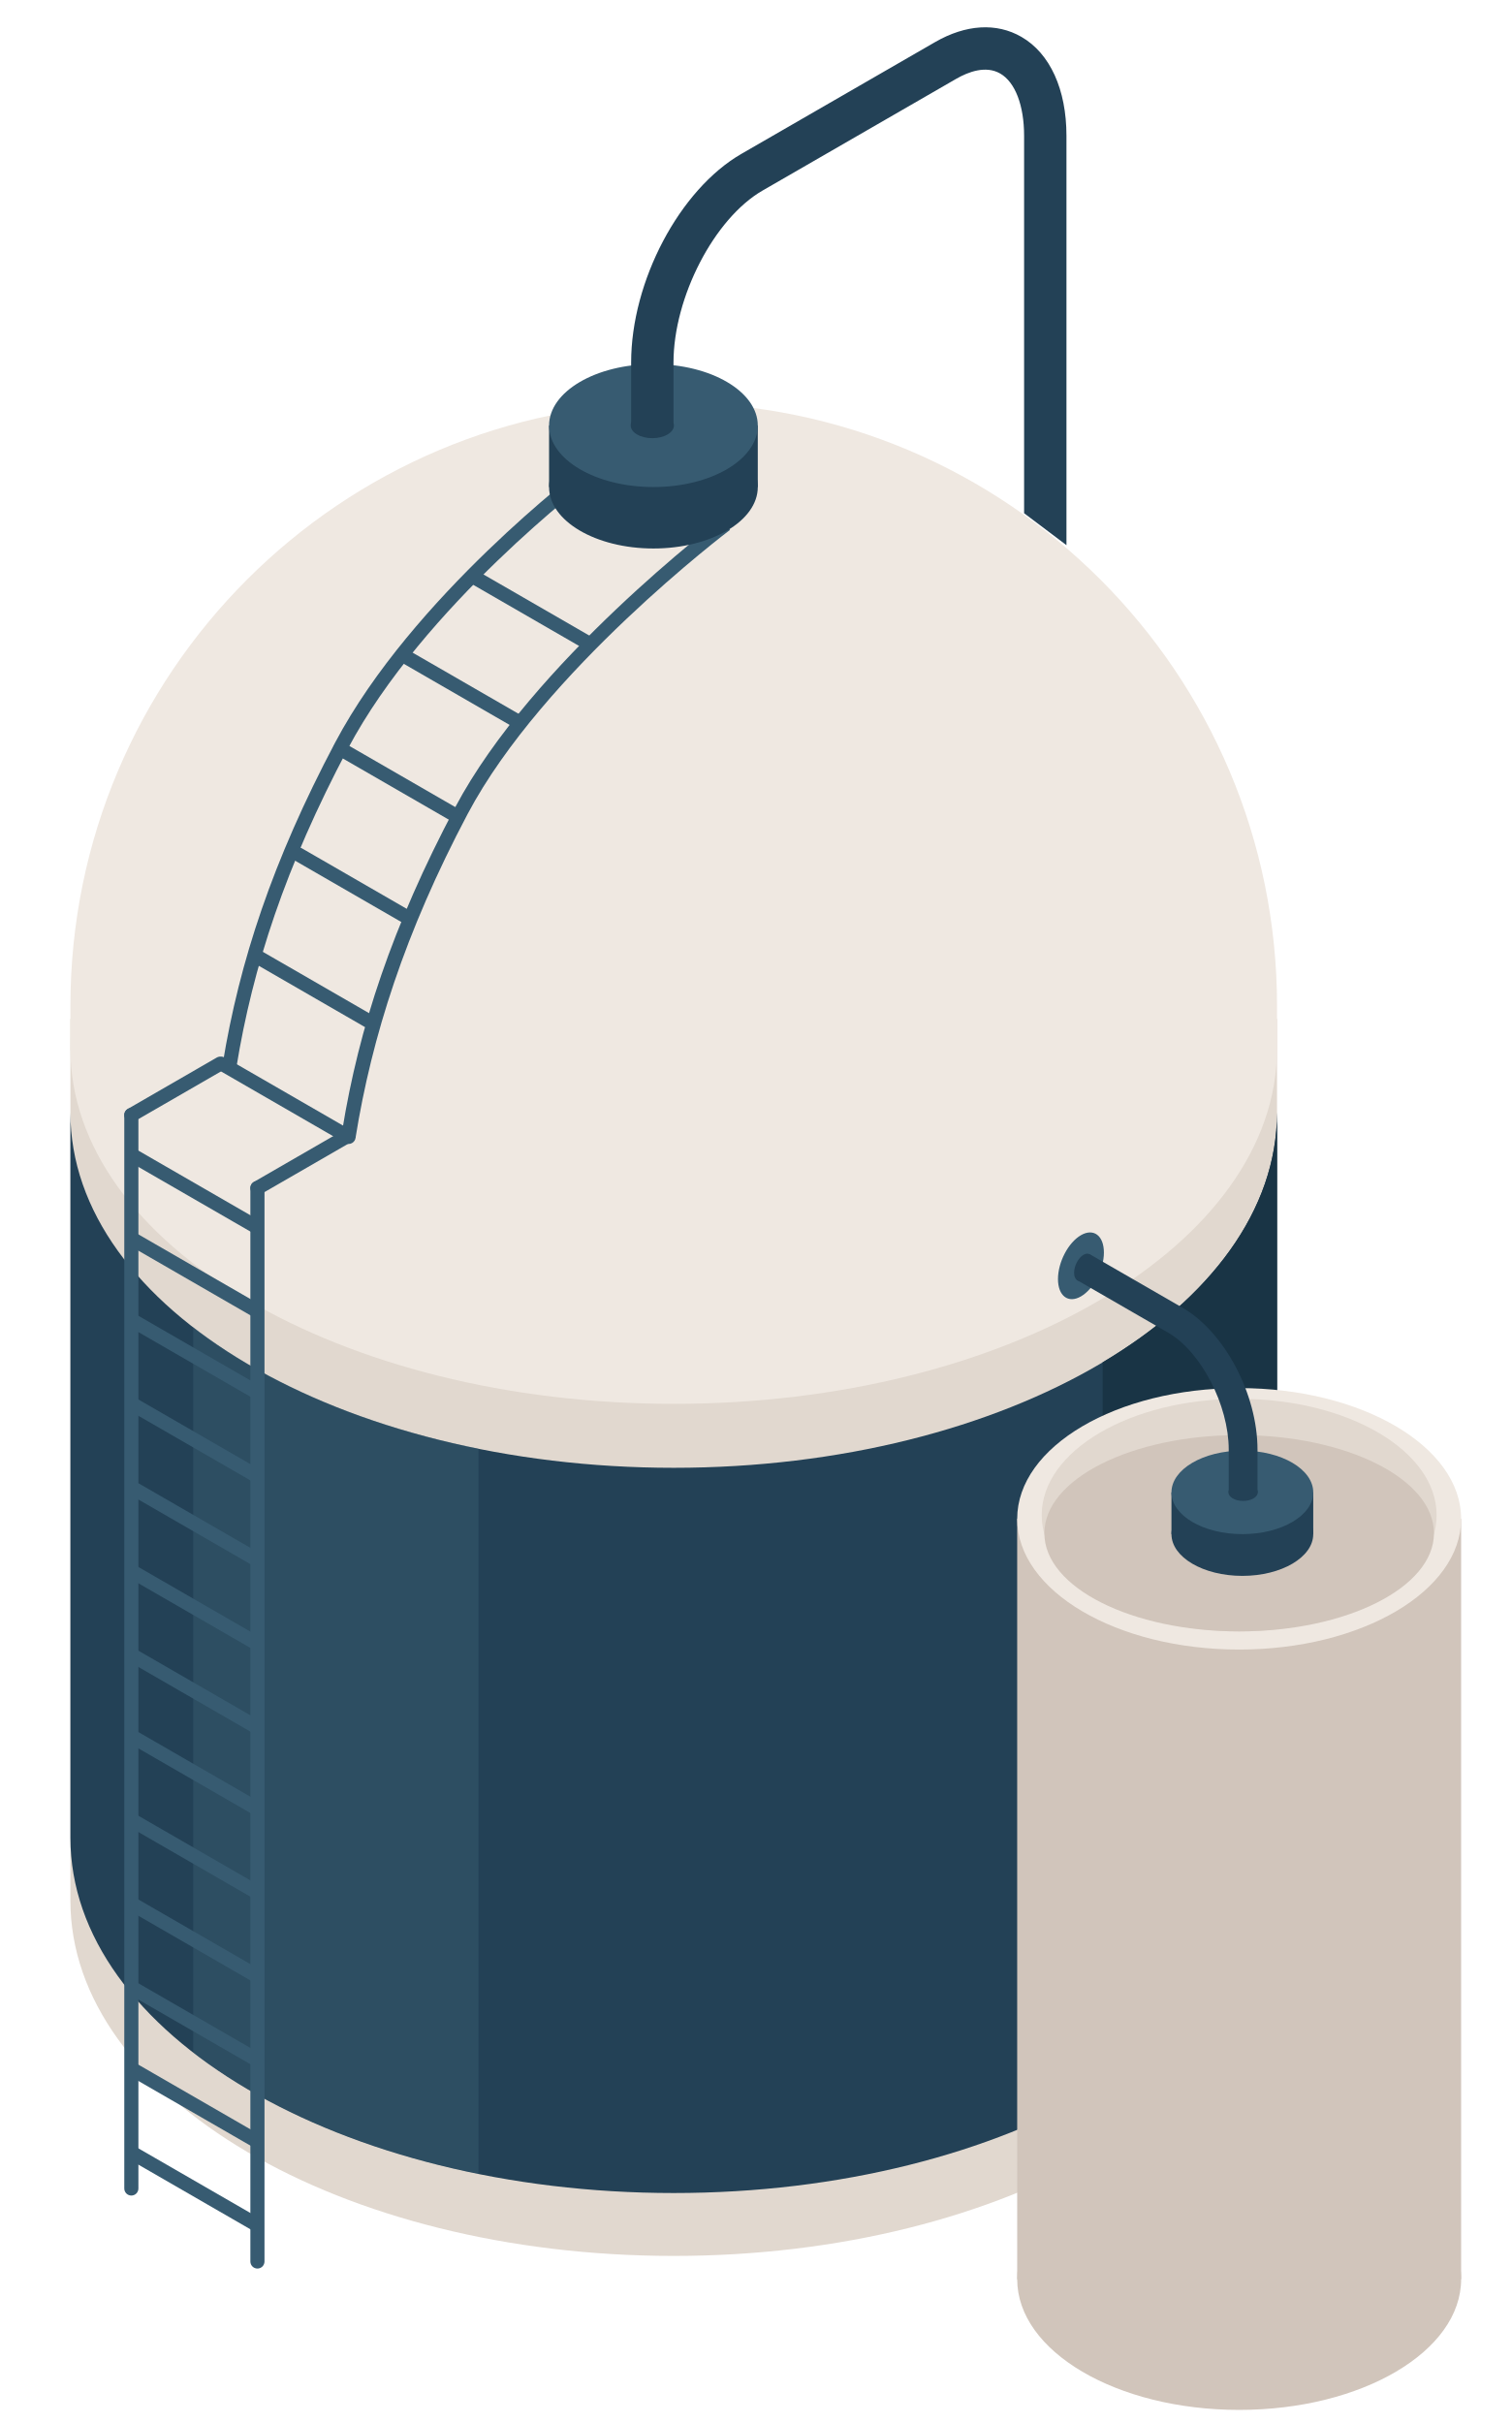
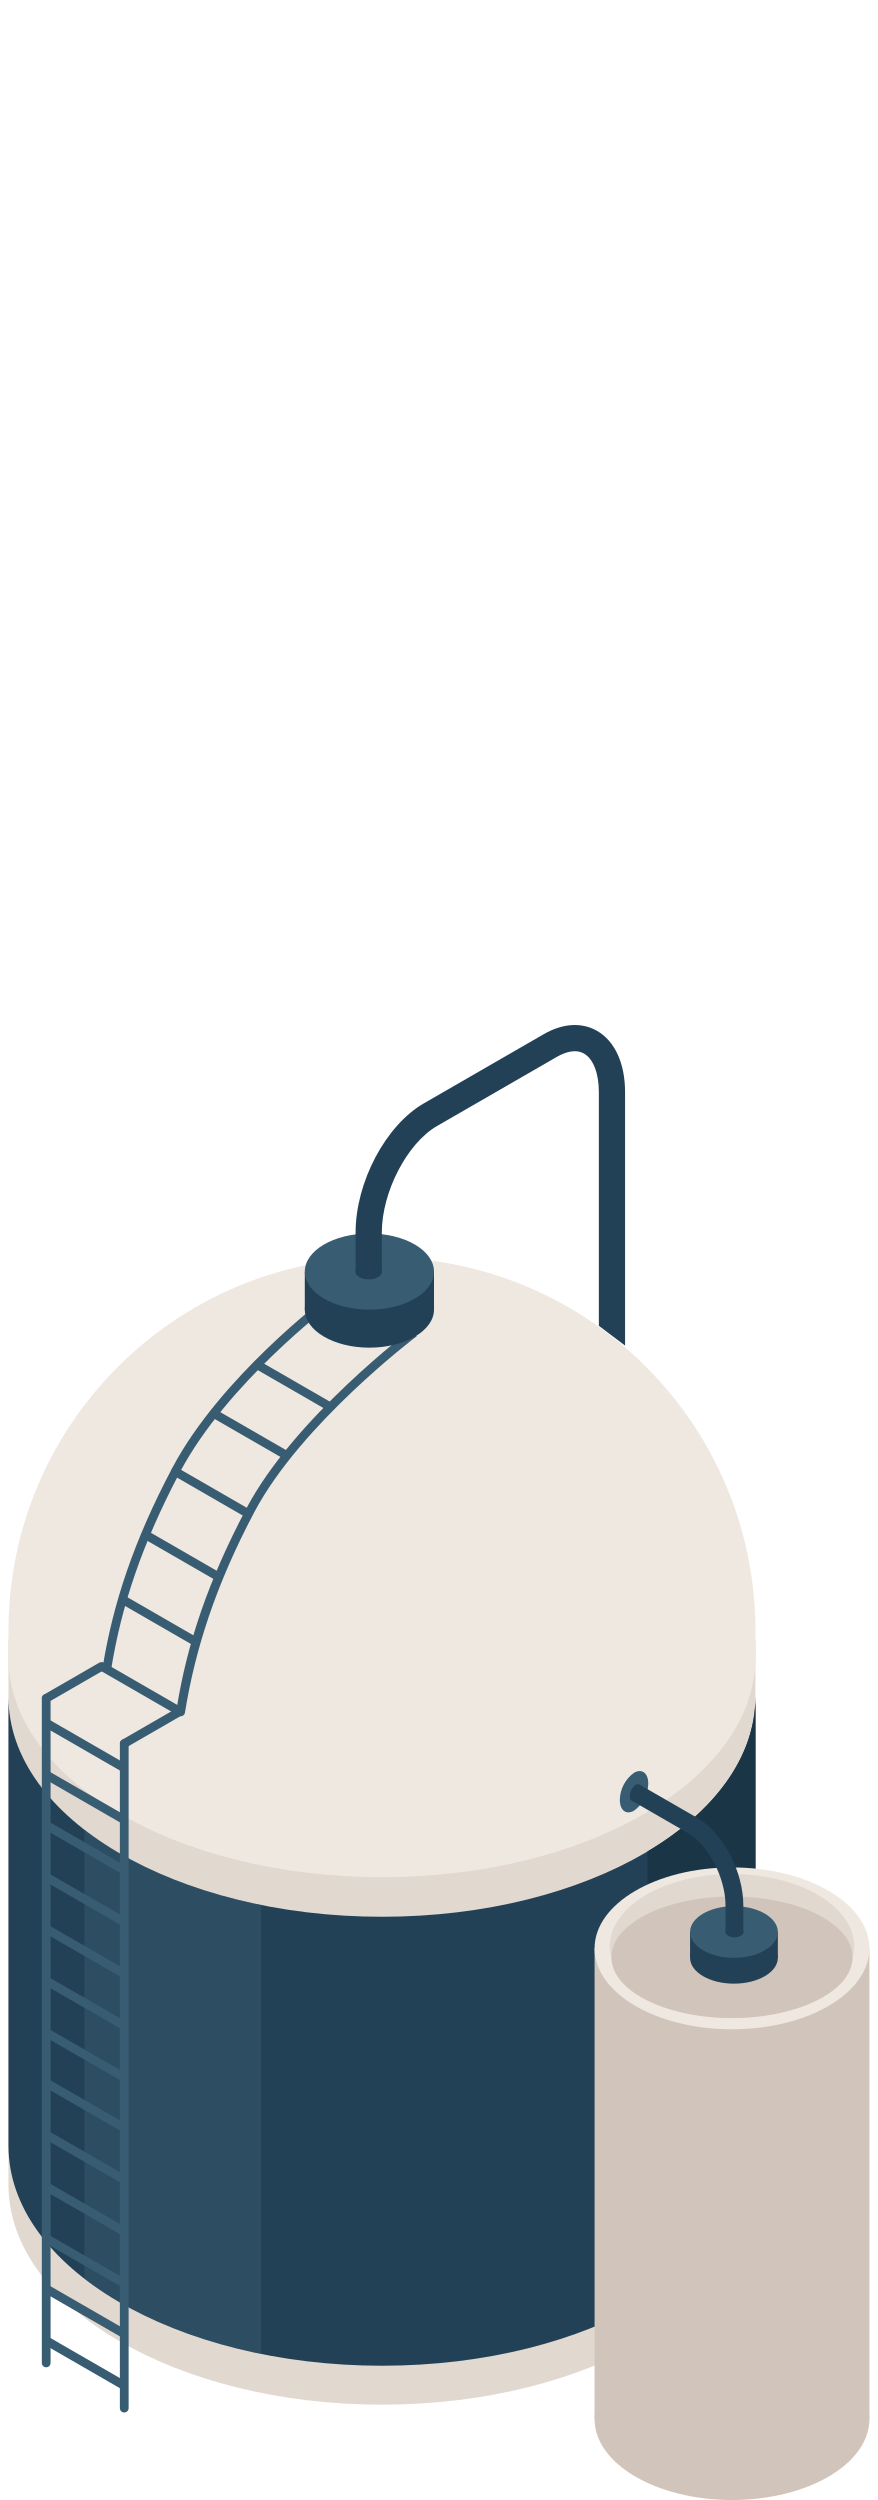
- <svg xmlns="http://www.w3.org/2000/svg" version="1.1" id="Capa_1" x="0px" y="0px" viewBox="0 0 224.546 360" style="enable-background:new 0 0 224.546 360;" xml:space="preserve">
-   <style type="text/css">
- 	.st0{fill:#E1D8CF;}
- 	.st1{fill:#234156;}
- 	.st2{opacity:0.3;fill:#426C80;}
- 	.st3{fill:#193445;}
- 	.st4{fill:#EFE8E1;}
- 	.st5{fill:#375B71;}
- 	.st6{fill:#D1C5BB;}
- </style>
-   <g>
-     <path class="st0" d="M10.459,151.369v131.016c0,29.156,40.132,52.792,89.637,52.792c49.504,0,89.636-23.636,89.636-52.792V151.369   H10.459z" />
-     <path class="st1" d="M100.096,218.081c-49.505,0-89.637-23.636-89.637-52.792V273.04c0,29.156,40.132,52.792,89.637,52.792   c49.504,0,89.636-23.636,89.636-52.792V165.288C189.732,194.444,149.6,218.081,100.096,218.081z" />
-     <path class="st2" d="M28.711,197.194v107.751c10.669,8.26,25.366,14.619,42.38,18.045V215.239   C54.078,211.813,39.38,205.454,28.711,197.194z" />
-     <path class="st3" d="M163.818,202.408v107.751c16.017-9.537,25.914-22.646,25.914-37.12V165.288   C189.732,179.762,179.834,192.871,163.818,202.408z" />
-     <ellipse class="st4" cx="100.096" cy="155.787" rx="89.636" ry="52.792" />
-     <path class="st4" d="M189.732,156.119v-6.639c0-49.505-40.132-89.636-89.636-89.636h0c-49.505,0-89.636,40.132-89.636,89.636v6.639   H189.732z" />
-     <g>
-       <path class="st5" d="M107.2,77.052c-0.28,0.21-28.127,21.268-39.576,42.904c-9.392,17.75-14.288,32.727-16.759,47.89    c0.242,0.053,0.489,0.085,0.731,0.163c0.439,0.14,0.798,0.892,1.224,1.068c2.426-15.072,7.332-30.515,16.658-48.139    c11.227-21.217,38.705-42,38.982-42.207L107.2,77.052z" />
-     </g>
-     <g>
-       <path class="st5" d="M86.642,69.461c-0.252,0.189-25.383,19.199-36.832,40.834c-9.357,17.684-14.236,32.615-16.716,47.72    c0.012,0.005,0.033,0.013,0.036,0.014c0.05,0.019,0.101,0.037,0.153,0.055c0.124,0.043,0.25,0.081,0.377,0.117    c0.258,0.074,0.519,0.137,0.778,0.211c0.226,0.064,0.454,0.124,0.681,0.184c2.438-14.99,7.269-29.788,16.545-47.32    c11.226-21.215,35.989-39.951,36.238-40.137L86.642,69.461z" />
-     </g>
-     <g>
-       <g>
-         <g>
-           <path class="st5" d="M19.514,326.206c0.58,0,1.049-0.469,1.049-1.049V165.665c0-0.58-0.469-1.049-1.049-1.049      c-0.58,0-1.049,0.469-1.049,1.049v159.492C18.465,325.737,18.934,326.206,19.514,326.206z" />
-         </g>
-         <g>
-           <path class="st5" d="M19.515,166.714c0.178,0,0.359-0.045,0.523-0.14l13.219-7.632c0.502-0.29,0.674-0.931,0.384-1.433      c-0.29-0.504-0.93-0.676-1.433-0.384l-13.219,7.632c-0.502,0.29-0.674,0.931-0.384,1.433      C18.8,166.527,19.152,166.714,19.515,166.714z" />
-         </g>
-       </g>
-       <g>
-         <g>
-           <path class="st5" d="M38.247,337.053c0.58,0,1.049-0.469,1.049-1.049V176.512c0-0.58-0.469-1.049-1.049-1.049      c-0.58,0-1.049,0.469-1.049,1.049v159.492C37.198,336.584,37.668,337.053,38.247,337.053z" />
-         </g>
-         <g>
-           <path class="st5" d="M38.248,177.561c0.178,0,0.359-0.045,0.523-0.14l13.219-7.632c0.502-0.29,0.674-0.931,0.384-1.433      c-0.29-0.504-0.93-0.676-1.433-0.384l-13.219,7.632c-0.502,0.29-0.674,0.931-0.384,1.433      C37.533,177.374,37.886,177.561,38.248,177.561z" />
-         </g>
-       </g>
-       <g>
-         <g>
-           <rect x="27.723" y="314.216" transform="matrix(0.4999 -0.8661 0.8661 0.4999 -267.2207 187.5217)" class="st5" width="2.098" height="21.883" />
-         </g>
-         <g>
-           <rect x="27.723" y="301.782" transform="matrix(0.4999 -0.8661 0.8661 0.4999 -256.4523 181.304)" class="st5" width="2.098" height="21.883" />
-         </g>
-       </g>
-       <g>
-         <g>
-           <rect x="27.723" y="289.673" transform="matrix(0.4999 -0.8661 0.8661 0.4999 -245.9716 175.2624)" class="st5" width="2.098" height="21.883" />
-         </g>
-         <g>
-           <rect x="27.723" y="277.24" transform="matrix(0.4999 -0.8661 0.8661 0.4999 -235.197 169.0309)" class="st5" width="2.098" height="21.883" />
-         </g>
-       </g>
-       <g>
-         <g>
-           <rect x="27.723" y="264.798" transform="matrix(0.4999 -0.8661 0.8661 0.4999 -224.4217 162.8092)" class="st5" width="2.098" height="21.883" />
-         </g>
-         <g>
-           <rect x="27.723" y="252.365" transform="matrix(0.4999 -0.8661 0.8661 0.4999 -213.6533 156.5915)" class="st5" width="2.098" height="21.883" />
-         </g>
-       </g>
-       <g>
-         <g>
-           <rect x="27.723" y="240.256" transform="matrix(0.4999 -0.8661 0.8661 0.4999 -203.1714 150.5478)" class="st5" width="2.098" height="21.883" />
-         </g>
-         <g>
-           <rect x="27.723" y="227.822" transform="matrix(0.4999 -0.8661 0.8661 0.4999 -192.4027 144.3295)" class="st5" width="2.098" height="21.883" />
-         </g>
-       </g>
-       <g>
-         <g>
-           <rect x="27.723" y="215.389" transform="matrix(0.4999 -0.8661 0.8661 0.4999 -181.6296 138.1007)" class="st5" width="2.098" height="21.883" />
-         </g>
-       </g>
-       <g>
-         <g>
-           <rect x="27.723" y="202.947" transform="matrix(0.4999 -0.8661 0.8661 0.4999 -170.8544 131.879)" class="st5" width="2.098" height="21.883" />
-         </g>
-         <g>
-           <rect x="27.723" y="190.513" transform="matrix(0.4999 -0.8661 0.8661 0.4999 -160.086 125.6612)" class="st5" width="2.098" height="21.883" />
-         </g>
-       </g>
-       <g>
-         <g>
-           <rect x="27.723" y="178.405" transform="matrix(0.4999 -0.8661 0.8661 0.4999 -149.6025 119.6149)" class="st5" width="2.098" height="21.883" />
-         </g>
-         <g>
-           <rect x="27.723" y="165.971" transform="matrix(0.4999 -0.8661 0.8661 0.4999 -138.8307 113.3882)" class="st5" width="2.098" height="21.883" />
-         </g>
-       </g>
-     </g>
-     <g>
-       <path class="st1" d="M112.586,72.361c0,5.043-6.942,9.132-15.505,9.132c-8.563,0-15.505-4.089-15.505-9.132    c0-5.043,6.942-9.132,15.505-9.132C105.644,63.23,112.586,67.318,112.586,72.361z" />
-       <rect x="81.576" y="63.23" class="st1" width="31.009" height="9.132" />
-       <path class="st5" d="M112.586,63.23c0,5.043-6.942,9.132-15.505,9.132c-8.563,0-15.505-4.088-15.505-9.132    s6.942-9.132,15.505-9.132C105.644,54.098,112.586,58.186,112.586,63.23z" />
-       <path class="st1" d="M100.127,63.213c0,1.045-1.438,1.892-3.212,1.892c-1.774,0-3.212-0.847-3.212-1.892s1.438-1.892,3.212-1.892    C98.689,61.321,100.127,62.168,100.127,63.213z" />
-     </g>
-     <g>
-       <path class="st1" d="M158.445,80.997l-6.293-4.744V20.177c0-4.51-1.324-7.967-3.544-9.248c-2.143-1.238-4.741-0.256-6.541,0.781    l-28.774,16.604c-7.171,4.139-13.231,15.846-13.231,25.561v9.357h-6.293v-9.357c0-12.089,7.195-25.711,16.379-31.013L138.92,6.259    c4.574-2.64,9.132-2.918,12.834-0.78c4.252,2.455,6.691,7.812,6.691,14.699V80.997z" />
-     </g>
-     <g>
-       <path class="st5" d="M51.784,169.967c-0.178,0-0.359-0.045-0.523-0.14l-18.741-10.82c-0.502-0.29-0.674-0.931-0.384-1.433    c0.29-0.502,0.932-0.674,1.433-0.384l18.741,10.82c0.502,0.29,0.674,0.931,0.384,1.433    C52.499,169.779,52.146,169.967,51.784,169.967z" />
-     </g>
-     <g>
-       <path class="st5" d="M55.039,152.481c0.2-0.495,0.405-0.987,0.614-1.477l-16.882-9.747c-0.501-0.29-1.143-0.118-1.433,0.384    c-0.29,0.502-0.118,1.143,0.384,1.433l17.125,9.887C54.912,152.802,54.974,152.641,55.039,152.481z" />
-     </g>
-     <g>
-       <path class="st5" d="M61.129,137.266c0.2-0.495,0.405-0.987,0.614-1.477l-16.882-9.746c-0.501-0.29-1.143-0.118-1.433,0.384    c-0.29,0.502-0.118,1.143,0.384,1.433l17.125,9.887C61.002,137.586,61.064,137.426,61.129,137.266z" />
-     </g>
-     <g>
-       <path class="st5" d="M67.342,121.572c0.201-0.495,0.405-0.987,0.614-1.477l-16.882-9.746c-0.501-0.29-1.143-0.118-1.433,0.384    c-0.29,0.502-0.118,1.143,0.384,1.433l17.125,9.887C67.215,121.893,67.278,121.732,67.342,121.572z" />
-     </g>
-     <g>
-       <path class="st5" d="M77.16,107.95c0.2-0.495,0.405-0.987,0.614-1.477l-16.882-9.746c-0.501-0.29-1.143-0.118-1.433,0.384    c-0.29,0.502-0.118,1.143,0.384,1.433l17.125,9.887C77.033,108.271,77.095,108.11,77.16,107.95z" />
-     </g>
-     <g>
-       <path class="st5" d="M87.288,96.105c0.2-0.495,0.405-0.987,0.614-1.477l-16.882-9.746c-0.501-0.29-1.143-0.118-1.433,0.384    c-0.29,0.502-0.118,1.143,0.384,1.433l17.125,9.887C87.161,96.426,87.223,96.265,87.288,96.105z" />
-     </g>
-     <g>
-       <ellipse class="st6" cx="184.104" cy="338.632" rx="32.978" ry="19.423" />
-       <rect x="151.125" y="225.661" class="st6" width="65.957" height="112.971" />
-       <ellipse class="st4" cx="184.104" cy="225.661" rx="32.978" ry="19.423" />
-       <ellipse class="st0" cx="184.104" cy="225.111" rx="29.334" ry="17.277" />
-       <g>
-         <ellipse class="st6" cx="184.104" cy="227.804" rx="28.942" ry="14.584" />
-       </g>
-     </g>
-     <g>
-       <path class="st1" d="M174.045,227.934c0,3.426,4.716,6.204,10.533,6.204c5.817,0,10.533-2.777,10.533-6.204    c0-3.426-4.716-6.203-10.533-6.203C178.761,221.731,174.045,224.508,174.045,227.934z" />
-       <rect x="174.045" y="221.731" transform="matrix(-1 -1.224647e-16 1.224647e-16 -1 369.1559 449.6647)" class="st1" width="21.066" height="6.203" />
-       <path class="st5" d="M174.045,221.731c0,3.426,4.716,6.203,10.533,6.203c5.817,0,10.533-2.777,10.533-6.203    c0-3.426-4.716-6.204-10.533-6.204C178.761,215.527,174.045,218.305,174.045,221.731z" />
-       <ellipse class="st1" cx="184.691" cy="221.719" rx="2.182" ry="1.285" />
-     </g>
-     <path class="st5" d="M164.008,186.099c0,2.512-1.527,5.429-3.411,6.517s-3.411-0.067-3.411-2.579c0-2.511,1.527-5.429,3.411-6.517   C162.481,182.433,164.008,183.587,164.008,186.099z" />
-     <path class="st1" d="M162.38,187.489c0,1.031-0.627,2.229-1.4,2.675c-0.773,0.446-1.4-0.027-1.4-1.059   c0-1.031,0.627-2.229,1.4-2.675C161.753,185.984,162.38,186.458,162.38,187.489z" />
-     <g>
-       <path class="st1" d="M175.702,194.307l-13.816-7.972c-0.445,0.545-0.994,1.034-1.44,1.578c-0.469,0.572-0.019,1.674-0.487,2.246    l13.607,7.852c4.871,2.812,8.988,10.764,8.988,17.365v6.356h4.275v-6.356C186.828,207.163,181.941,197.909,175.702,194.307z" />
-     </g>
-   </g>
+ <svg xmlns="http://www.w3.org/2000/svg" id="Capa_1" data-name="Capa 1" viewBox="0 0 210.687 600">
+   <defs>
+     <style>.cls-1{fill:#e1d8d0;}.cls-2{fill:#234156;}.cls-3{fill:#436d81;isolation:isolate;opacity:0.3;}.cls-4{fill:#1a3546;}.cls-5{fill:#efe8e1;}.cls-6{fill:#385c72;}.cls-7{fill:#d1c5bb;}</style>
+   </defs>
+   <path class="cls-1" d="M2.032,393.314V524.33c0,29.156,40.132,52.792,89.637,52.792s89.636-23.636,89.636-52.792V393.314Z" />
+   <path class="cls-2" d="M91.669,460.026c-49.5,0-89.637-23.636-89.637-52.792V514.985c0,29.156,40.132,52.792,89.637,52.792s89.636-23.636,89.636-52.792V407.233C181.305,436.389,141.173,460.026,91.669,460.026Z" />
+   <path class="cls-3" d="M20.284,439.139V546.89c10.669,8.26,25.366,14.619,42.38,18.045V457.184C45.651,453.758,30.953,447.4,20.284,439.139Z" />
+   <path class="cls-4" d="M155.391,444.353V552.1c16.017-9.537,25.914-22.646,25.914-37.12V407.233C181.305,421.707,171.407,434.816,155.391,444.353Z" />
+   <ellipse class="cls-5" cx="91.669" cy="397.732" rx="89.636" ry="52.792" />
+   <path class="cls-5" d="M181.305,398.064v-6.639a89.636,89.636,0,0,0-89.636-89.636h0A89.636,89.636,0,0,0,2.033,391.425v6.639Z" />
+   <path class="cls-6" d="M98.773,319c-.28.21-28.127,21.268-39.576,42.9-9.392,17.75-14.288,32.727-16.759,47.89.242.053.489.085.731.163.439.14.8.892,1.224,1.068,2.426-15.072,7.332-30.515,16.658-48.139,11.227-21.217,38.705-42,38.982-42.207Z" />
+   <path class="cls-6" d="M78.215,311.406c-.252.189-25.383,19.2-36.832,40.834-9.357,17.684-14.236,32.615-16.716,47.72l.036.014c.05.019.1.037.153.055.124.043.25.081.377.117.258.074.519.137.778.211.226.064.454.124.681.184,2.438-14.99,7.269-29.788,16.545-47.32,11.226-21.215,35.989-39.951,36.238-40.137Z" />
+   <path class="cls-6" d="M11.087,568.151a1.048,1.048,0,0,0,1.049-1.049V407.61a1.049,1.049,0,0,0-2.1,0V567.1A1.048,1.048,0,0,0,11.087,568.151Z" />
+   <path class="cls-6" d="M11.088,408.659a1.042,1.042,0,0,0,.523-.14l13.219-7.632a1.049,1.049,0,1,0-1.049-1.817L10.562,406.7a1.049,1.049,0,0,0,.526,1.957Z" />
+   <path class="cls-6" d="M29.82,579a1.048,1.048,0,0,0,1.049-1.049V418.457a1.049,1.049,0,0,0-2.1,0V577.949A1.049,1.049,0,0,0,29.82,579Z" />
+   <path class="cls-6" d="M29.821,419.506a1.042,1.042,0,0,0,.523-.14l13.219-7.632a1.049,1.049,0,1,0-1.049-1.817L29.3,417.549a1.049,1.049,0,0,0,.526,1.957Z" />
+   <rect class="cls-6" x="19.305" y="556.152" width="2.098" height="21.883" transform="translate(-480.973 301.236) rotate(-60.007)" />
+   <rect class="cls-6" x="19.305" y="543.718" width="2.098" height="21.883" transform="translate(-470.205 295.018) rotate(-60.007)" />
+   <rect class="cls-6" x="19.298" y="531.624" width="2.098" height="21.883" transform="translate(-459.733 288.963) rotate(-60.007)" />
+   <rect class="cls-6" x="19.304" y="519.177" width="2.098" height="21.883" transform="translate(-448.95 282.744) rotate(-60.007)" />
+   <rect class="cls-6" x="19.303" y="506.735" width="2.098" height="21.883" transform="translate(-438.175 276.521) rotate(-60.007)" />
+   <rect class="cls-6" x="19.304" y="494.302" width="2.098" height="21.883" transform="translate(-427.407 270.303) rotate(-60.007)" />
+   <rect class="cls-6" x="19.298" y="482.205" width="2.098" height="21.883" transform="translate(-416.933 264.249) rotate(-60.007)" />
+   <rect class="cls-6" x="19.297" y="469.771" width="2.098" height="21.883" transform="translate(-406.164 258.03) rotate(-60.007)" />
+   <rect class="cls-6" x="19.302" y="457.327" width="2.098" height="21.883" transform="translate(-395.384 251.811) rotate(-60.007)" />
+   <rect class="cls-6" x="19.302" y="444.886" width="2.098" height="21.883" transform="translate(-384.609 245.588) rotate(-60.007)" />
+   <rect class="cls-6" x="19.301" y="432.452" width="2.098" height="21.883" transform="translate(-373.841 239.369) rotate(-60.007)" />
+   <rect class="cls-6" x="19.298" y="420.353" width="2.098" height="21.883" transform="translate(-363.363 233.316) rotate(-60.007)" />
+   <rect class="cls-6" x="19.3" y="407.911" width="2.098" height="21.883" transform="translate(-352.586 227.095) rotate(-60.007)" />
+   <path class="cls-2" d="M104.159,314.306c0,5.043-6.942,9.132-15.505,9.132s-15.5-4.089-15.5-9.132,6.942-9.132,15.5-9.132S104.159,309.263,104.159,314.306Z" />
+   <rect class="cls-2" x="73.149" y="305.175" width="31.009" height="9.132" />
+   <path class="cls-6" d="M104.159,305.175c0,5.043-6.942,9.132-15.505,9.132s-15.5-4.088-15.5-9.132,6.942-9.132,15.5-9.132S104.159,300.131,104.159,305.175Z" />
+   <path class="cls-2" d="M91.7,305.158c0,1.045-1.438,1.892-3.212,1.892s-3.212-.847-3.212-1.892,1.438-1.892,3.212-1.892S91.7,304.113,91.7,305.158Z" />
+   <path class="cls-2" d="M150.018,322.942l-6.293-4.744V262.122c0-4.51-1.324-7.967-3.544-9.248-2.143-1.238-4.741-.256-6.541.781l-28.774,16.6C97.7,274.4,91.635,286.105,91.635,295.82v9.357H85.342V295.82c0-12.089,7.2-25.711,16.379-31.013l28.772-16.6c4.574-2.64,9.132-2.918,12.834-.78,4.252,2.455,6.691,7.812,6.691,14.7v60.819Z" />
+   <path class="cls-6" d="M43.357,411.912a1.042,1.042,0,0,1-.523-.14l-18.741-10.82a1.049,1.049,0,0,1,1.049-1.817l18.741,10.82a1.049,1.049,0,0,1-.526,1.957Z" />
+   <path class="cls-6" d="M46.612,394.426q.3-.743.614-1.477L30.344,383.2a1.049,1.049,0,0,0-1.049,1.817l17.125,9.887C46.485,394.747,46.547,394.586,46.612,394.426Z" />
+   <path class="cls-6" d="M52.7,379.211q.3-.743.614-1.477l-16.882-9.746a1.049,1.049,0,0,0-1.049,1.817l17.125,9.887C52.575,379.531,52.637,379.371,52.7,379.211Z" />
+   <path class="cls-6" d="M58.915,363.517q.3-.743.614-1.477l-16.882-9.746a1.049,1.049,0,0,0-1.049,1.817L58.723,364C58.788,363.838,58.851,363.677,58.915,363.517Z" />
+   <path class="cls-6" d="M68.733,349.9q.3-.743.614-1.477l-16.882-9.746a1.049,1.049,0,0,0-1.049,1.817l17.125,9.887C68.606,350.216,68.668,350.055,68.733,349.9Z" />
+   <path class="cls-6" d="M78.861,338.05q.3-.743.614-1.477l-16.882-9.746a1.049,1.049,0,0,0-1.049,1.817l17.125,9.887C78.734,338.371,78.8,338.21,78.861,338.05Z" />
+   <ellipse class="cls-7" cx="175.677" cy="580.577" rx="32.978" ry="19.423" />
+   <rect class="cls-7" x="142.698" y="467.606" width="65.957" height="112.971" />
+   <ellipse class="cls-5" cx="175.677" cy="467.606" rx="32.978" ry="19.423" />
+   <ellipse class="cls-1" cx="175.677" cy="467.056" rx="29.334" ry="17.277" />
+   <ellipse class="cls-7" cx="175.677" cy="469.749" rx="28.942" ry="14.584" />
+   <path class="cls-2" d="M165.618,469.879c0,3.426,4.716,6.2,10.533,6.2s10.533-2.777,10.533-6.2-4.716-6.2-10.533-6.2S165.618,466.453,165.618,469.879Z" />
+   <rect class="cls-2" x="165.618" y="463.676" width="21.066" height="6.203" />
+   <path class="cls-6" d="M165.618,463.676c0,3.426,4.716,6.2,10.533,6.2s10.533-2.777,10.533-6.2-4.716-6.2-10.533-6.2S165.618,460.25,165.618,463.676Z" />
+   <ellipse class="cls-2" cx="176.264" cy="463.664" rx="2.182" ry="1.285" />
+   <path class="cls-6" d="M155.581,428.044a8.168,8.168,0,0,1-3.411,6.517c-1.884,1.088-3.411-.067-3.411-2.579a8.17,8.17,0,0,1,3.411-6.517C154.054,424.378,155.581,425.532,155.581,428.044Z" />
+   <path class="cls-2" d="M153.953,429.434a3.353,3.353,0,0,1-1.4,2.675c-.773.446-1.4-.027-1.4-1.059a3.353,3.353,0,0,1,1.4-2.675C153.326,427.929,153.953,428.4,153.953,429.434Z" />
+   <path class="cls-2" d="M167.275,436.252l-13.816-7.972c-.445.545-.994,1.034-1.44,1.578-.469.572-.019,1.674-.487,2.246l13.607,7.852c4.871,2.812,8.988,10.764,8.988,17.365v6.356H178.4v-6.356C178.4,449.108,173.514,439.854,167.275,436.252Z" />
</svg>
